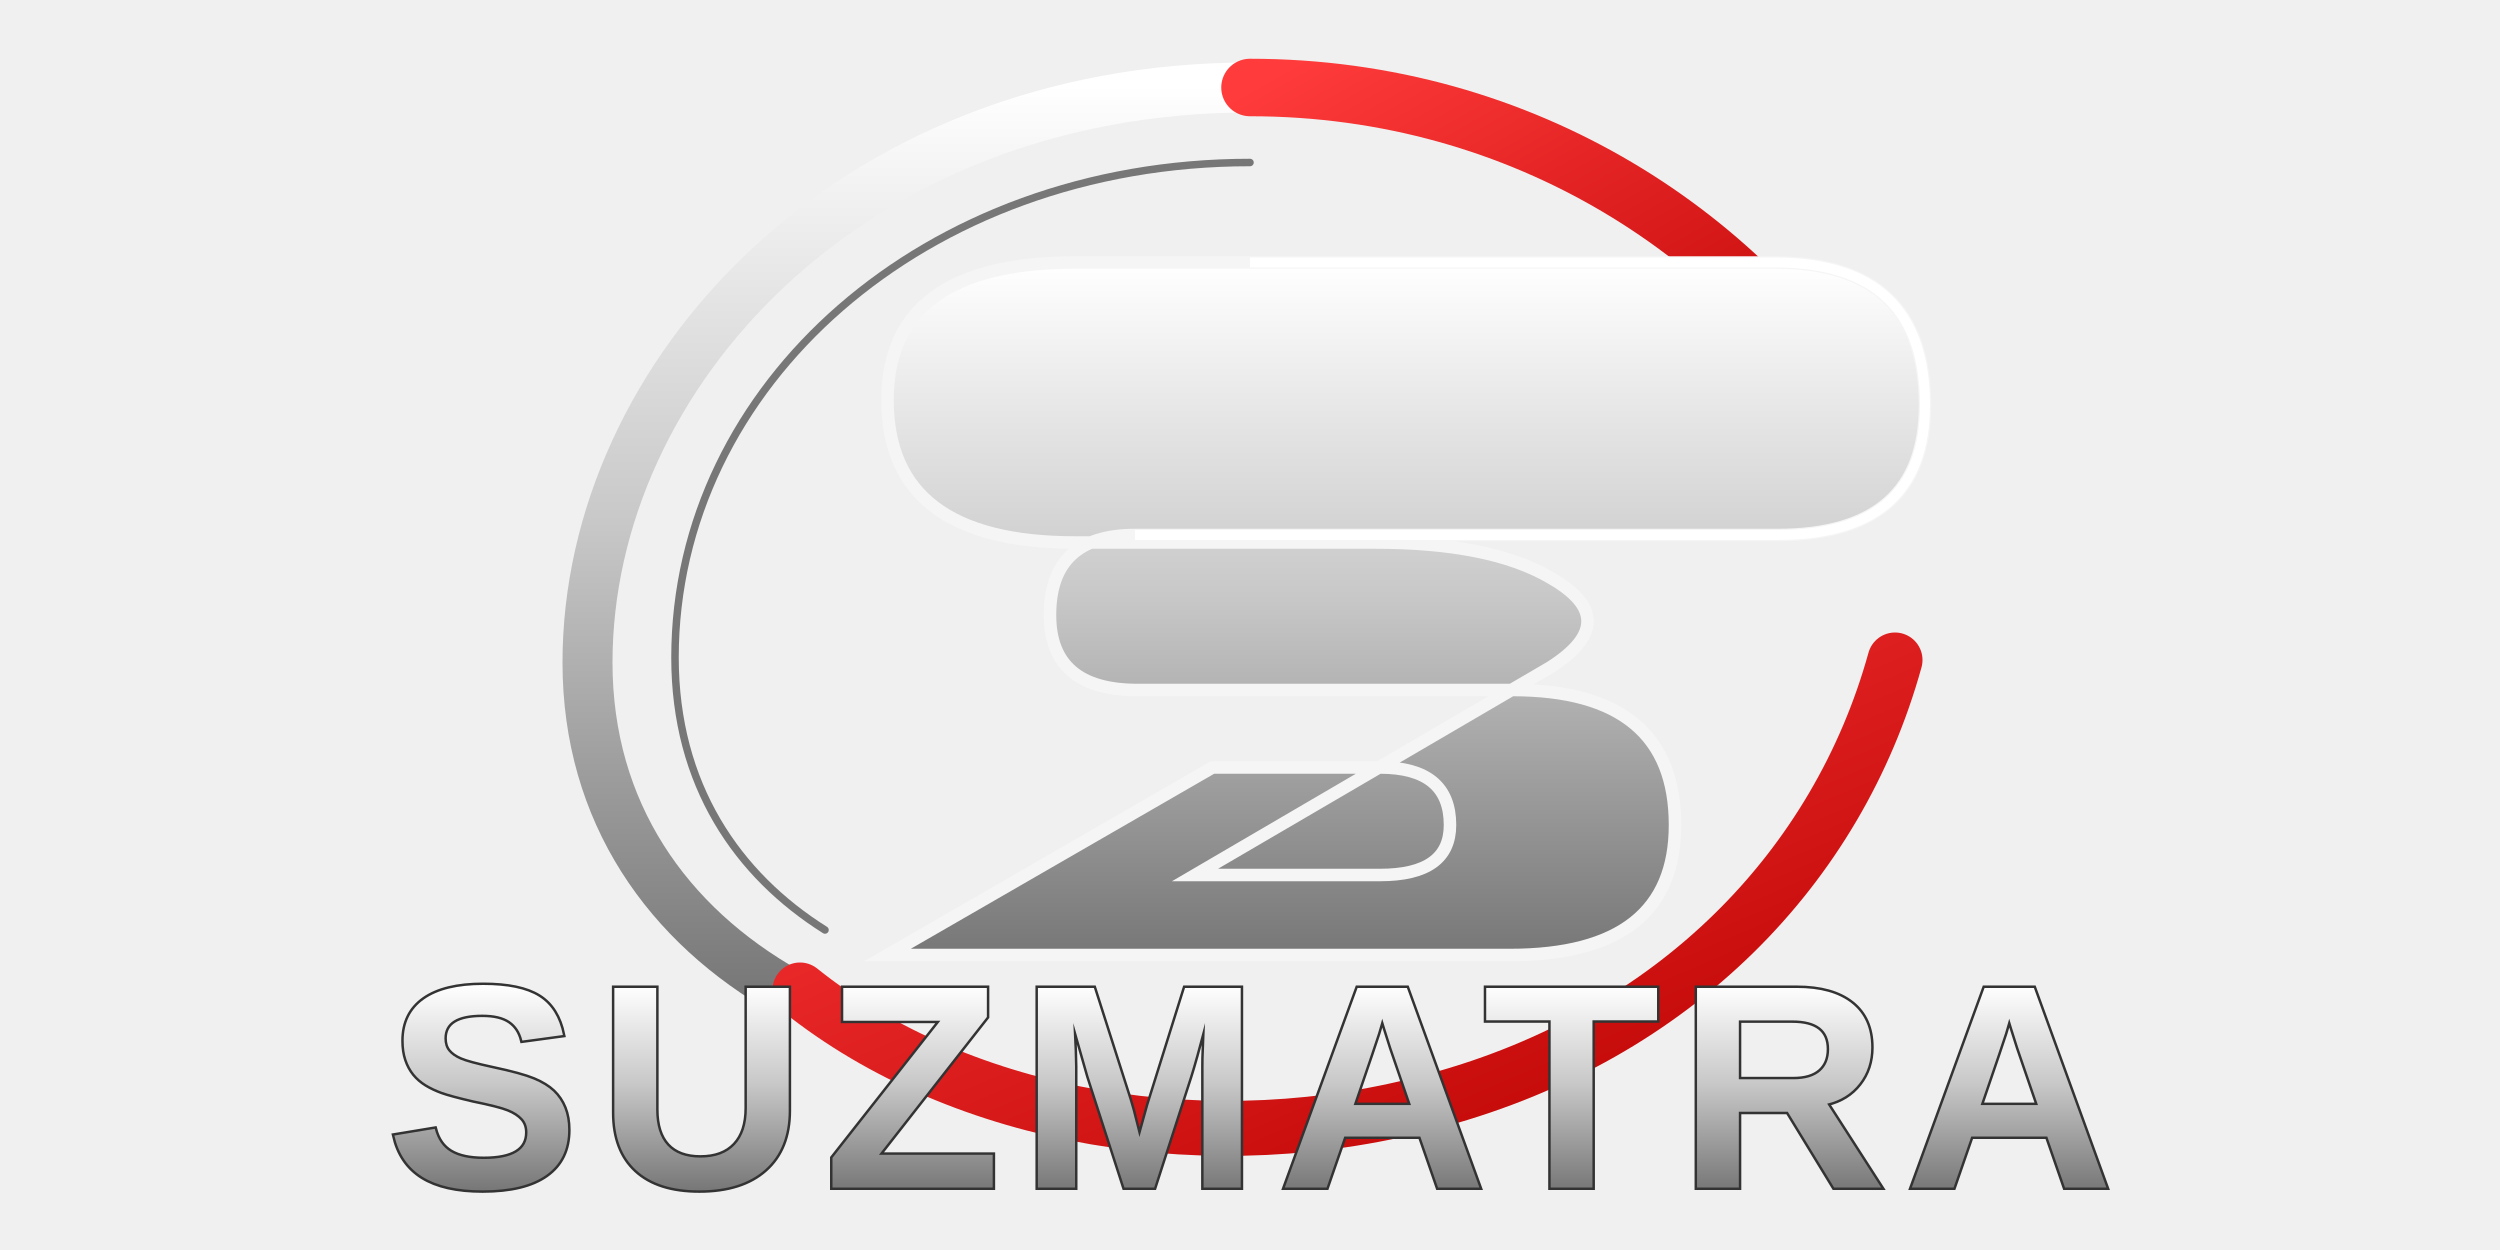
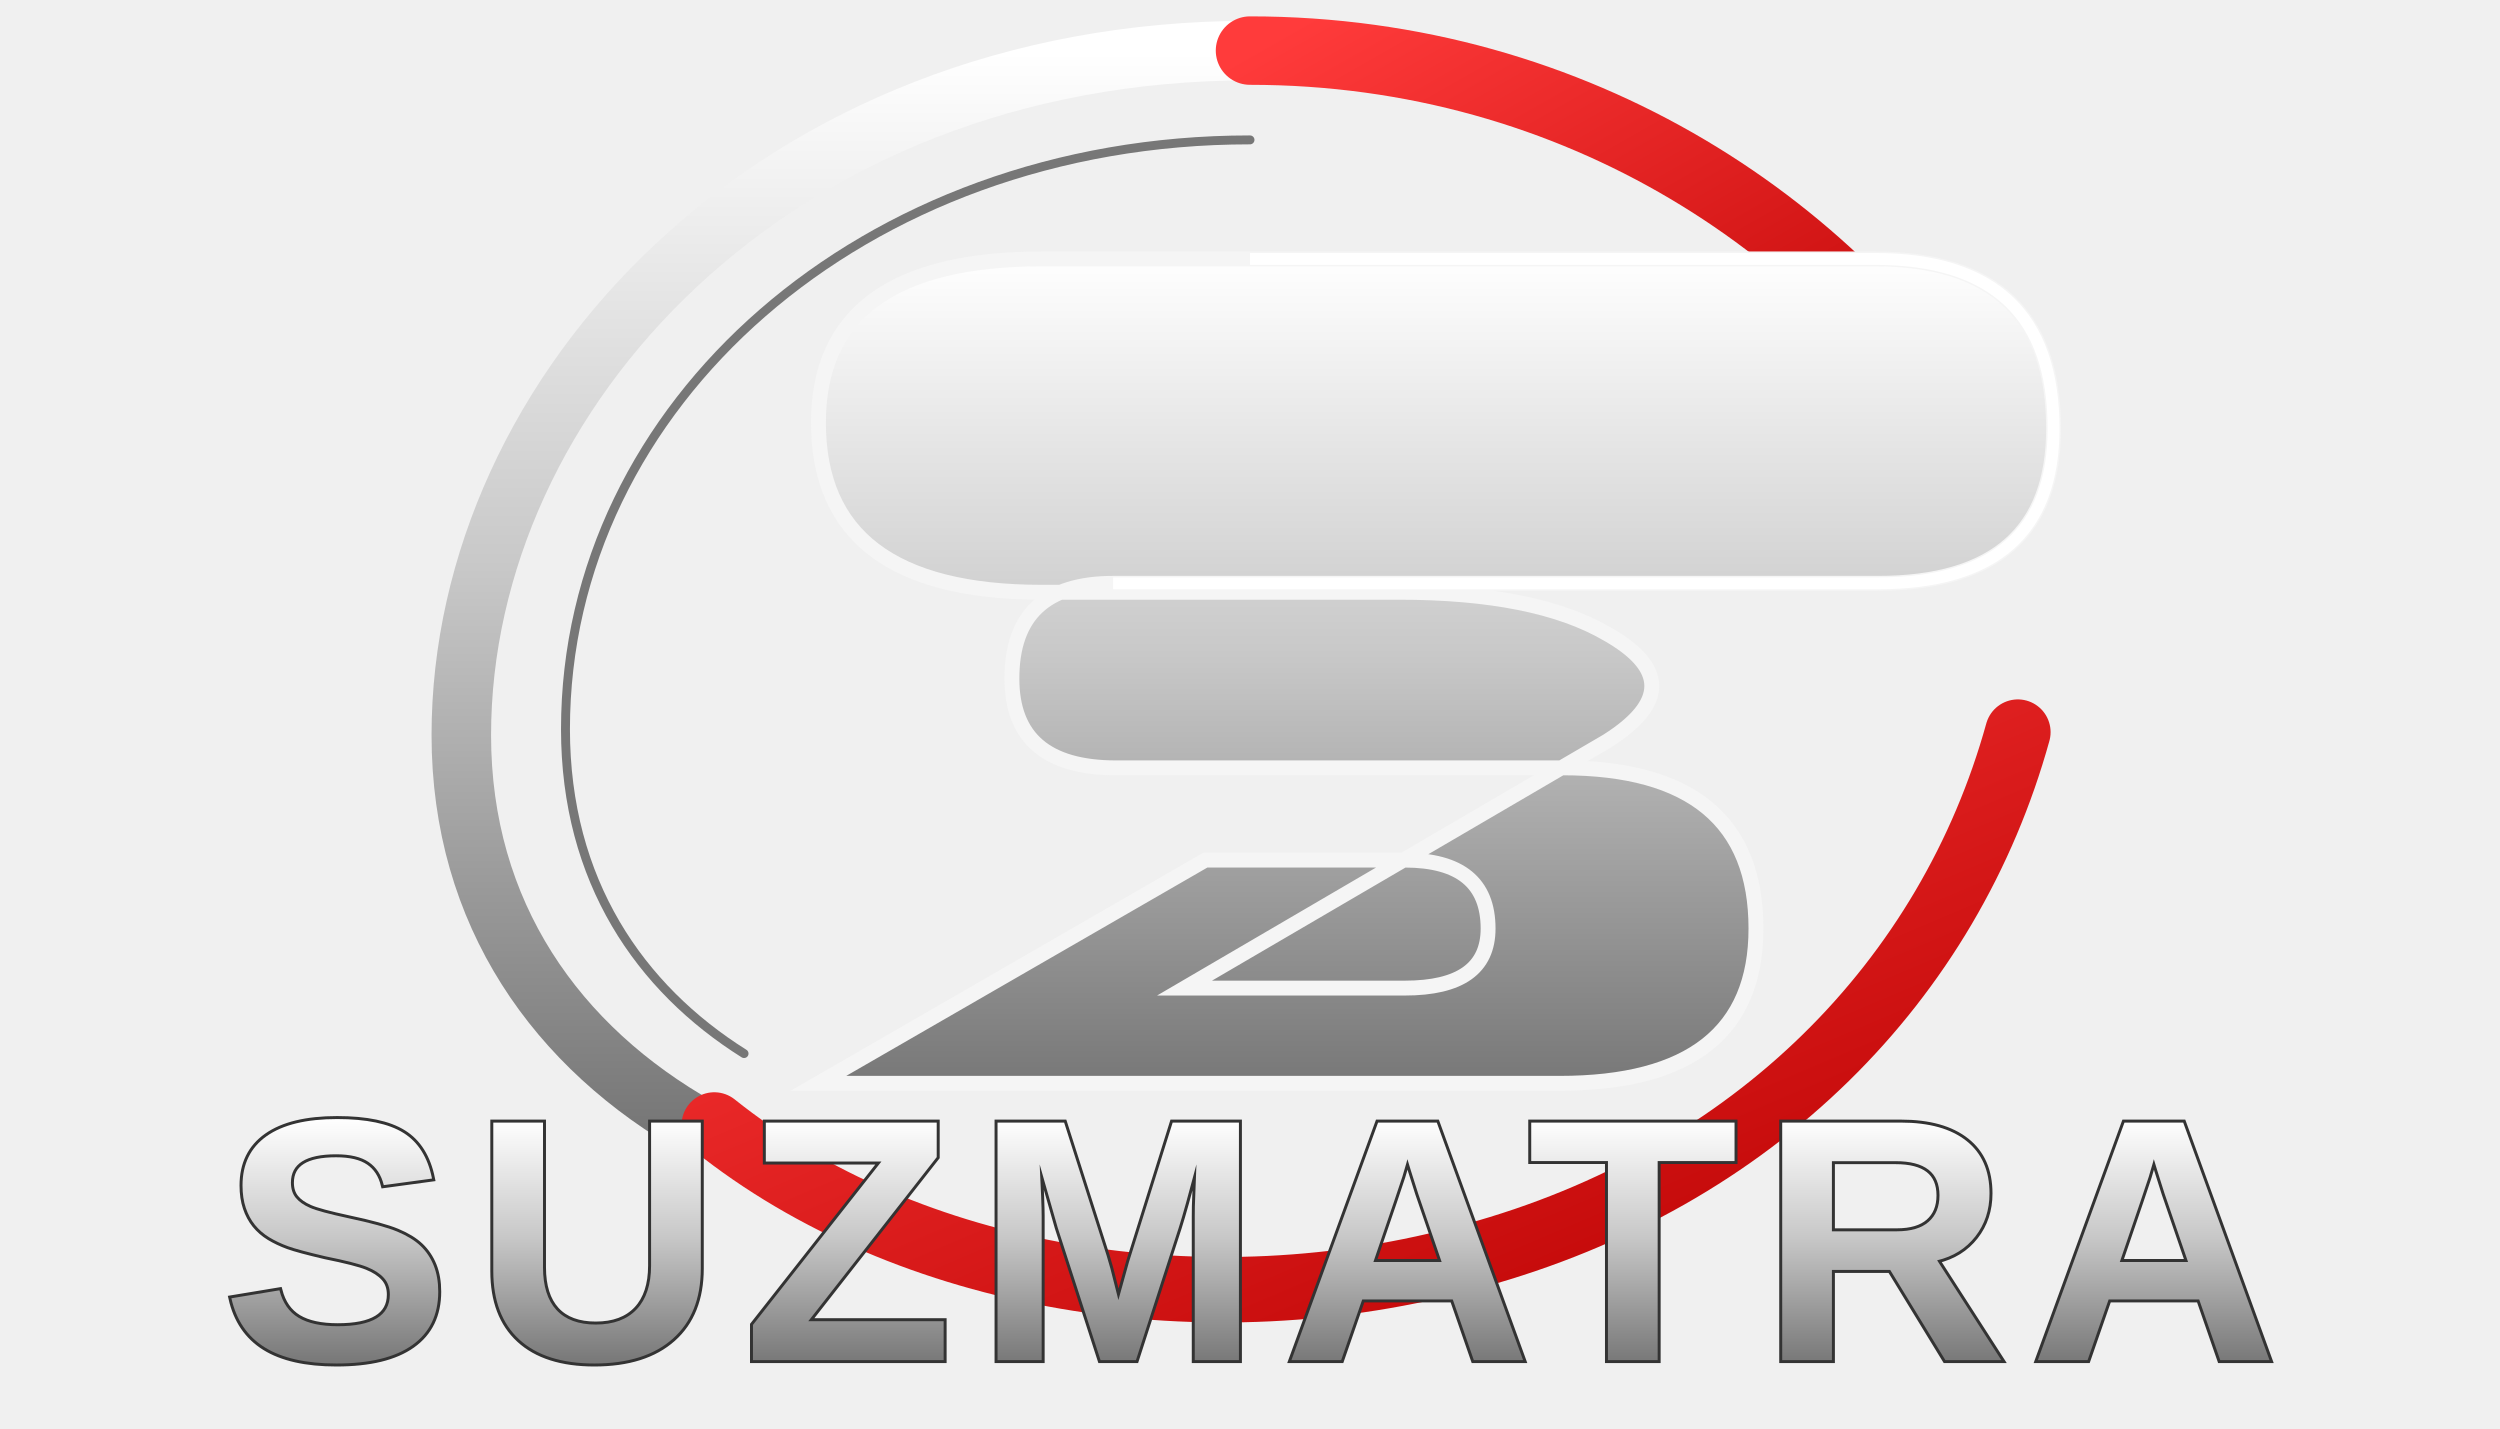
- <svg xmlns="http://www.w3.org/2000/svg" viewBox="0 0 1000 500" role="img" aria-labelledby="title desc">
+ <svg xmlns="http://www.w3.org/2000/svg" viewBox="80 18 840 480" role="img" aria-labelledby="title desc">
  <defs>
    <linearGradient id="silver" x1="0" y1="0" x2="0" y2="1">
      <stop offset="0" stop-color="#fff" />
      <stop offset=".48" stop-color="#c8c8c8" />
      <stop offset="1" stop-color="#777" />
    </linearGradient>
    <linearGradient id="red" x1="0" y1="0" x2="1" y2="1">
      <stop offset="0" stop-color="#ff3b3b" />
      <stop offset="1" stop-color="#b90000" />
    </linearGradient>
    <filter id="shadow" x="-20%" y="-20%" width="140%" height="140%">
      <feGaussianBlur stdDeviation="5" />
    </filter>
  </defs>
  <g fill="none" stroke-linecap="round" stroke-linejoin="round">
    <path d="M500 35 C340 35 235 150 235 265 C235 325 267 370 315 397" stroke="url(#silver)" stroke-width="20" />
    <path d="M500 35 C610 35 700 95 746 174" stroke="url(#red)" stroke-width="23" />
    <path d="M320 396 C385 448 485 465 575 440 C670 414 735 347 758 264" stroke="url(#red)" stroke-width="22" />
    <path d="M500 65 C370 65 270 154 270 263 C270 314 295 350 330 372" stroke="#777" stroke-width="3" />
  </g>
  <path d="M500 105 H710 Q770 105 770 162 Q770 214 711 214 H454 Q420 214 420 246 Q420 276 455 276 H605 Q670 276 670 330 Q670 382 604 382 H355 L485 307 H552 Q580 307 580 330 Q580 350 552 350 H478 L620 267 Q650 248 620 231 Q596 217 550 217 H430 Q355 217 355 160 Q355 105 430 105 Z" fill="url(#silver)" stroke="#f5f5f5" stroke-width="5" />
  <path d="M500 105 H710 Q770 105 770 162 Q770 214 711 214 H454" fill="none" stroke="#fff" stroke-width="4" />
  <text x="500" y="475" text-anchor="middle" font-family="Arial, Helvetica, sans-serif" font-size="116" font-weight="900" letter-spacing="7" fill="url(#silver)" stroke="#333" stroke-width="2" paint-order="stroke">SUZMATRA</text>
  <path d="M95 490 H905" stroke="url(#red)" stroke-width="5" />
</svg>
